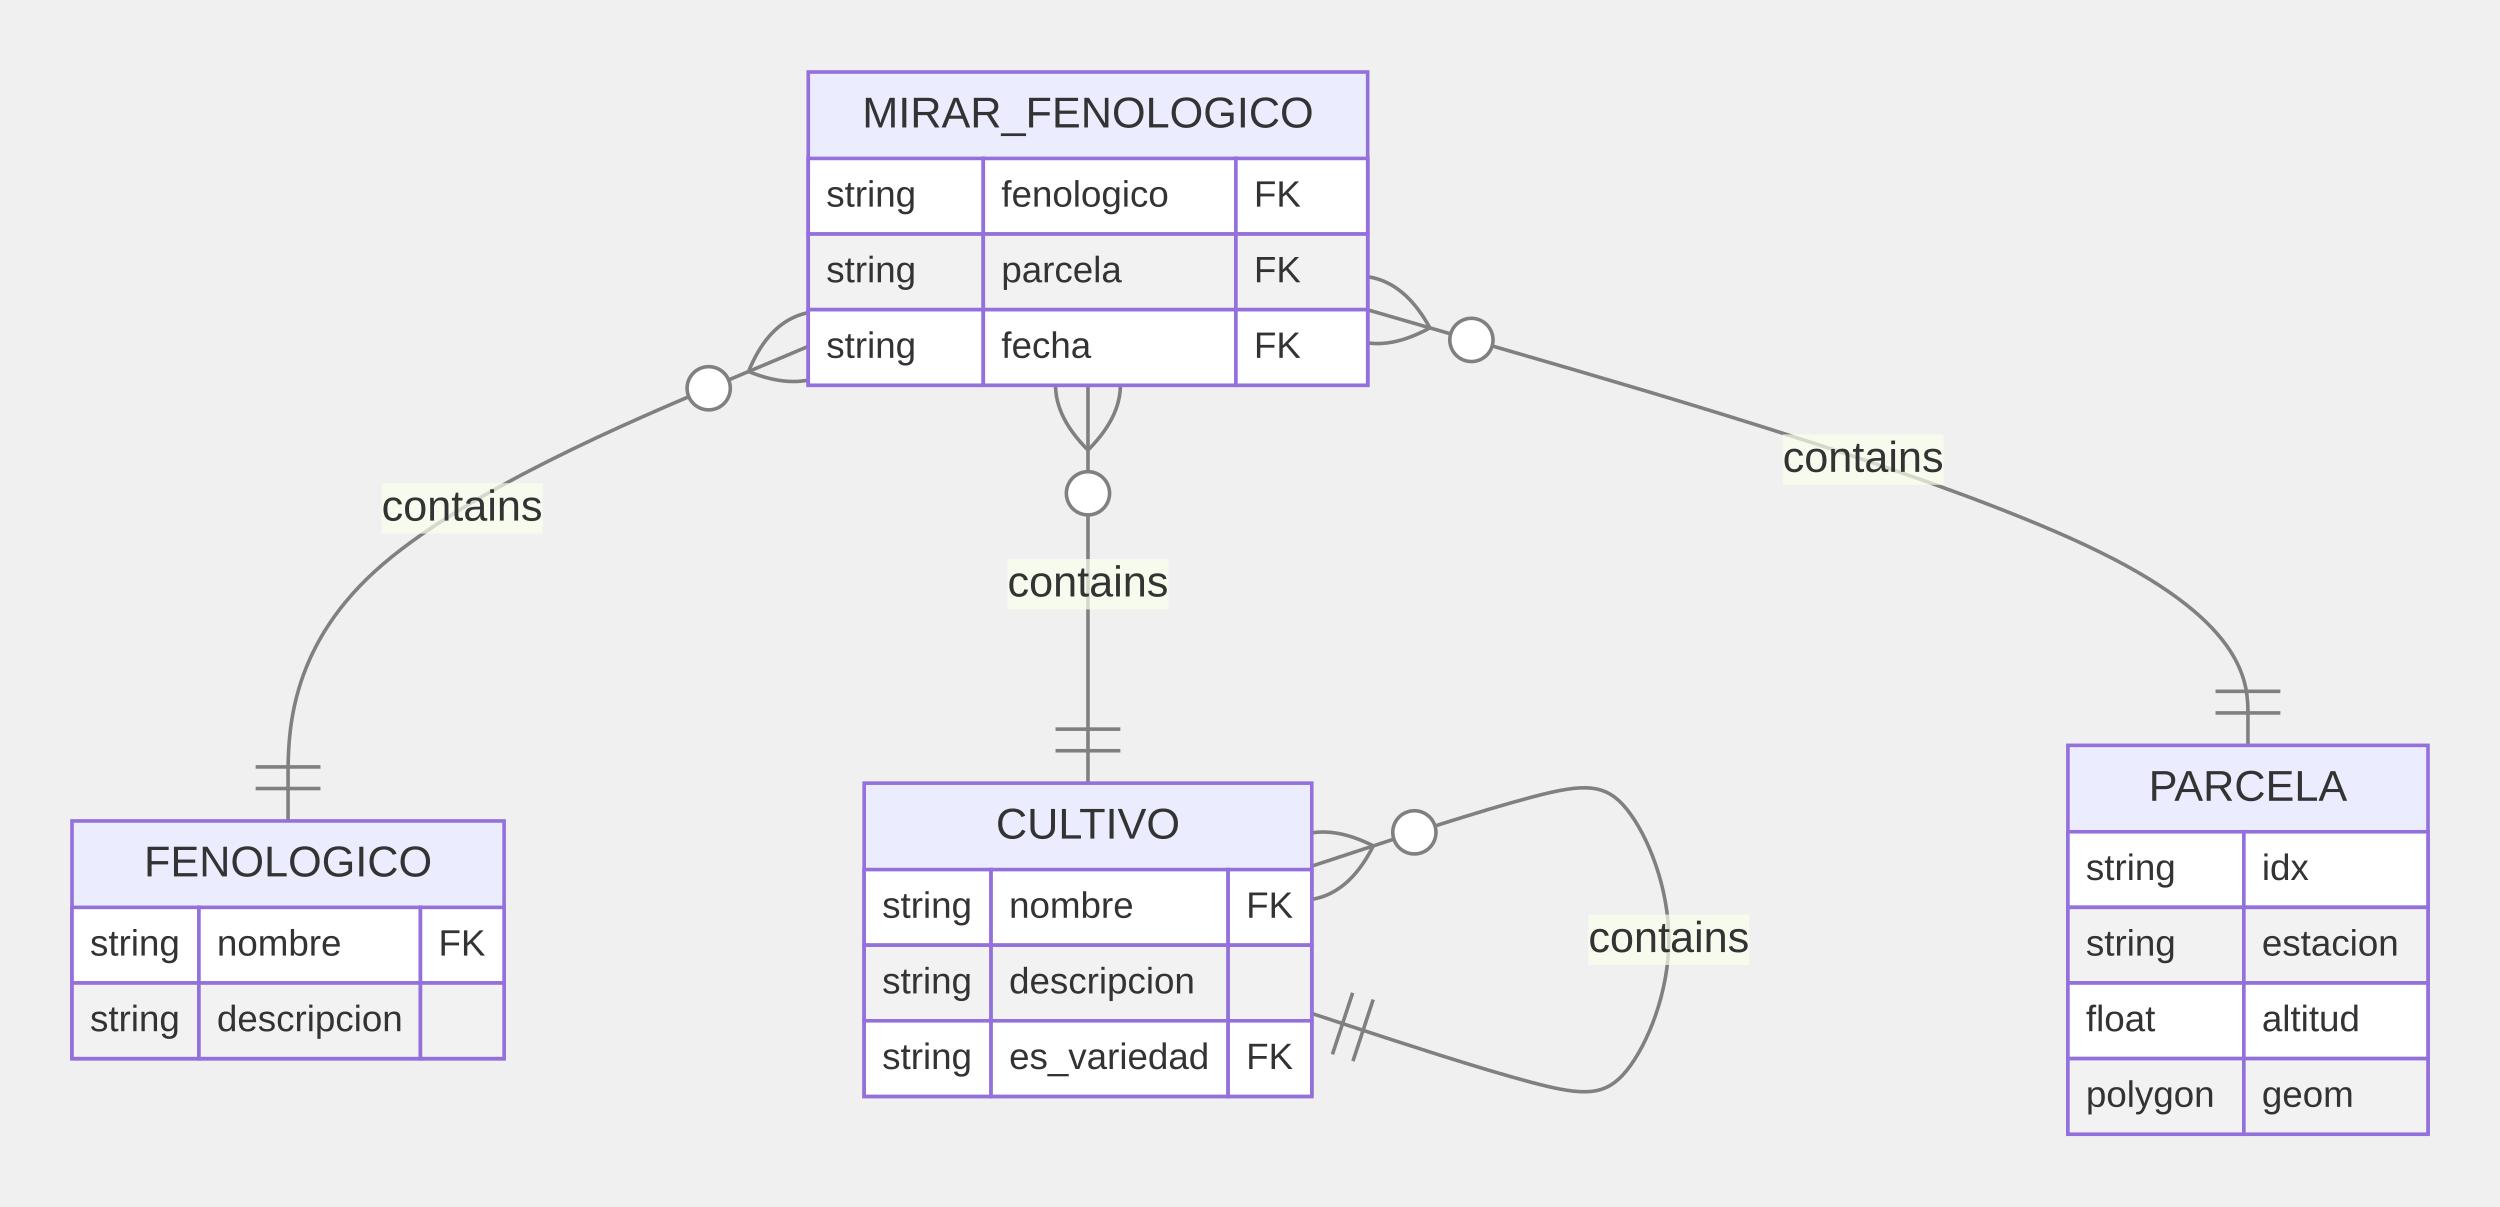
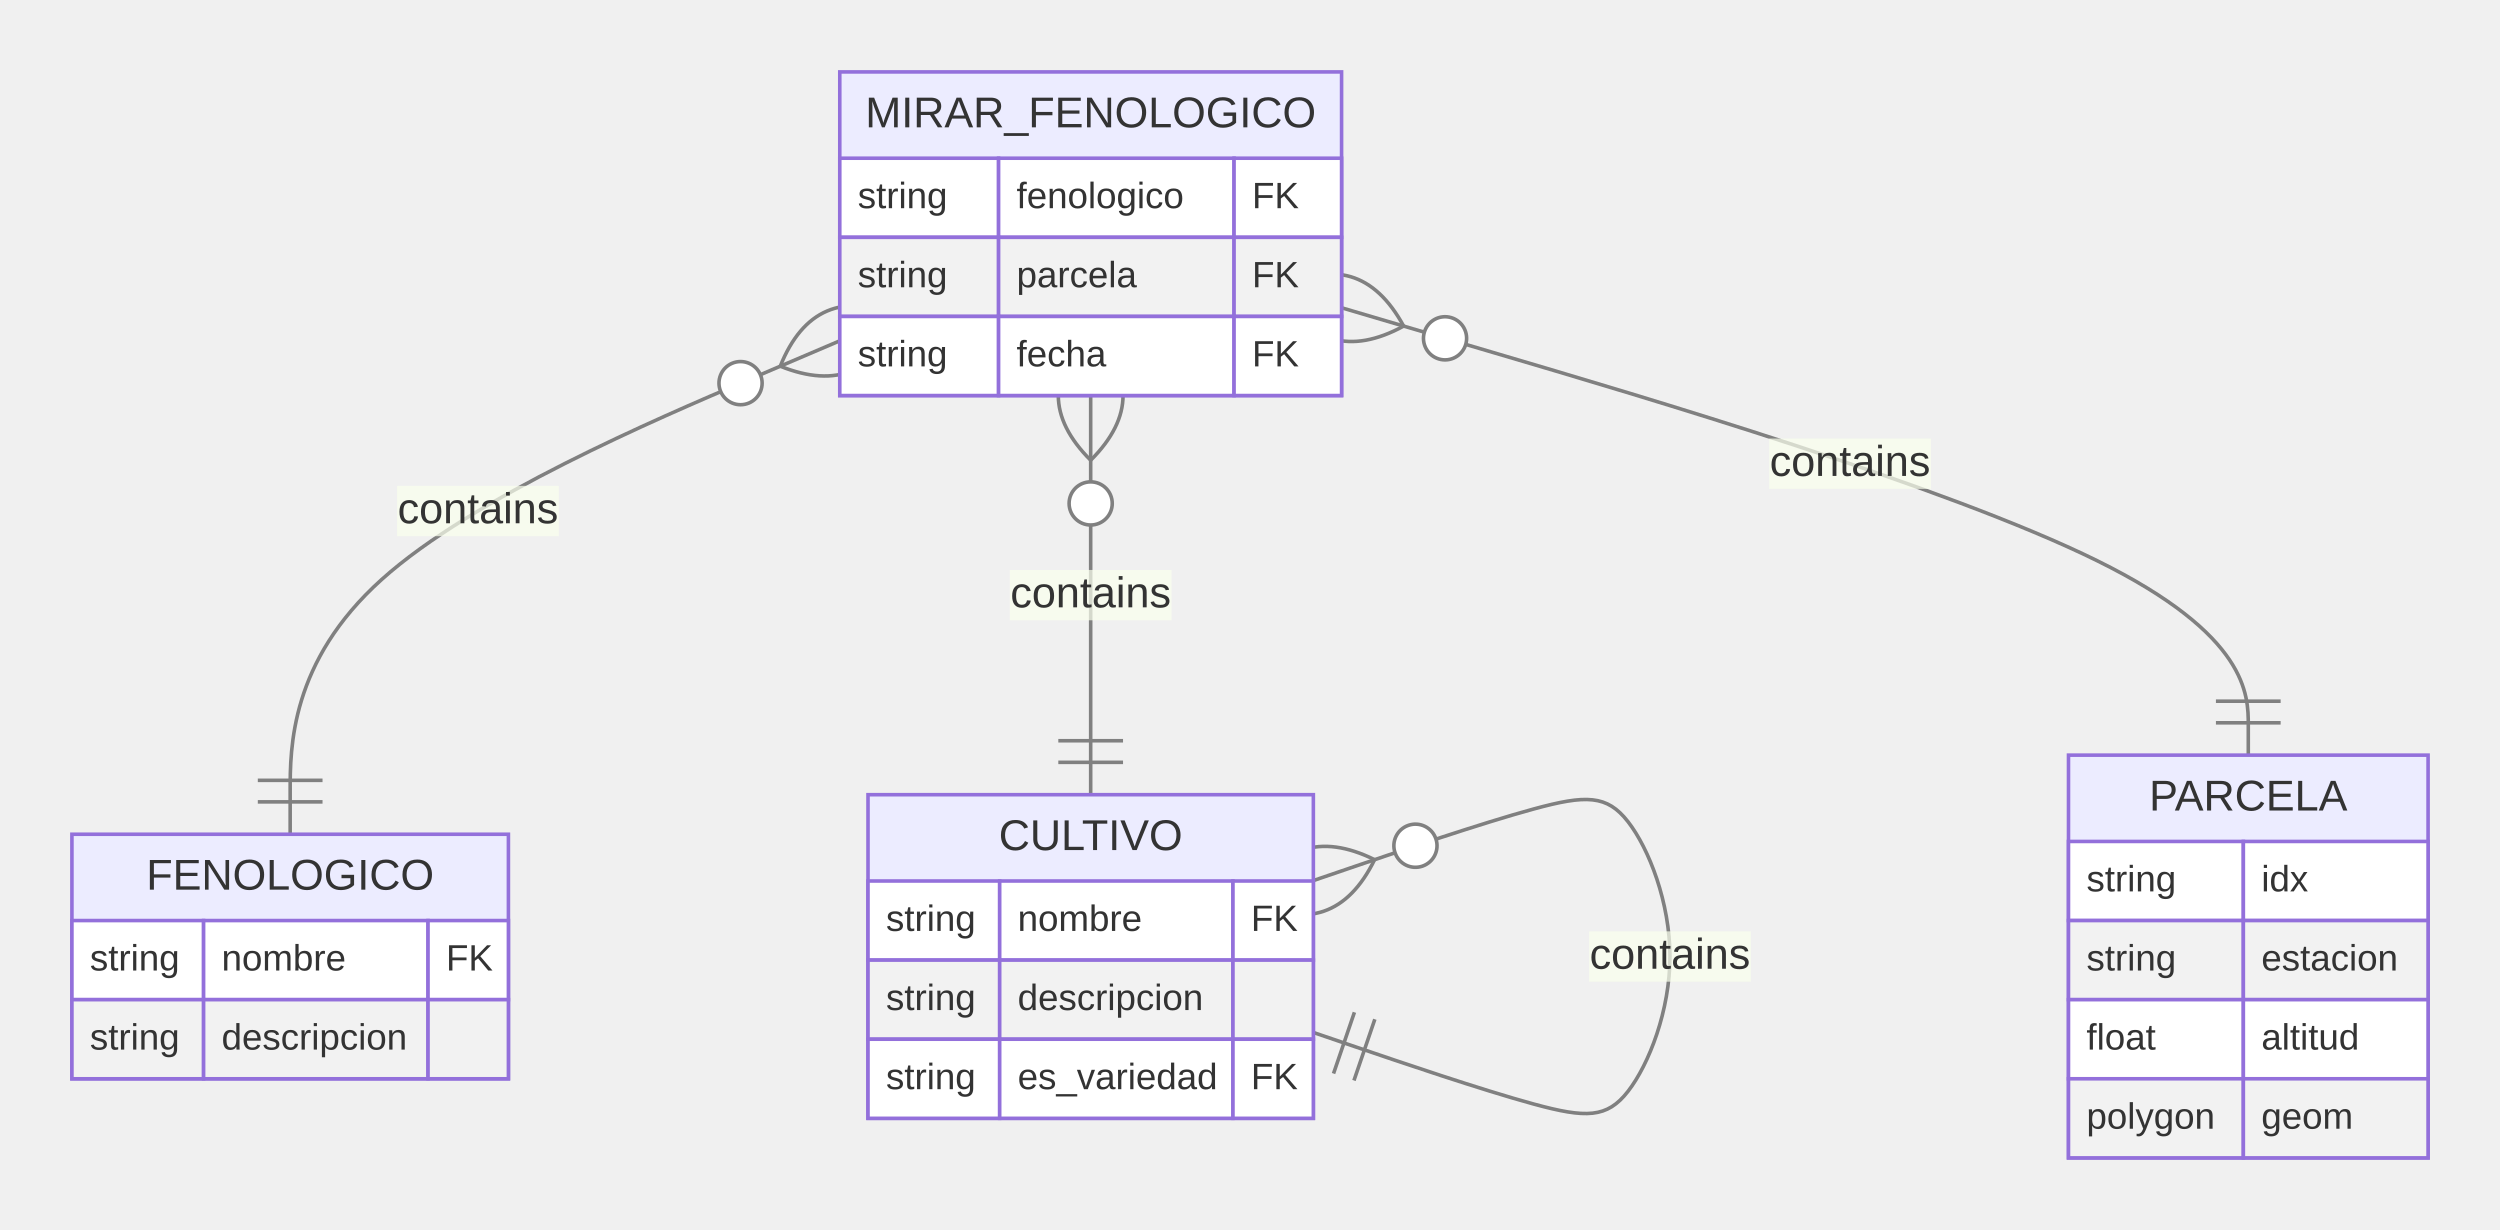
- <svg xmlns="http://www.w3.org/2000/svg" aria-roledescription="er" role="graphics-document document" viewBox="0 0 694.307 335" style="max-width: 694.307px; background-color: white;" width="100%" id="mermaid-1685974903925">
-   <style>#mermaid-1685974903925{font-family:"trebuchet ms",verdana,arial,sans-serif;font-size:16px;fill:#333;}#mermaid-1685974903925 .error-icon{fill:#552222;}#mermaid-1685974903925 .error-text{fill:#552222;stroke:#552222;}#mermaid-1685974903925 .edge-thickness-normal{stroke-width:2px;}#mermaid-1685974903925 .edge-thickness-thick{stroke-width:3.5px;}#mermaid-1685974903925 .edge-pattern-solid{stroke-dasharray:0;}#mermaid-1685974903925 .edge-pattern-dashed{stroke-dasharray:3;}#mermaid-1685974903925 .edge-pattern-dotted{stroke-dasharray:2;}#mermaid-1685974903925 .marker{fill:#333333;stroke:#333333;}#mermaid-1685974903925 .marker.cross{stroke:#333333;}#mermaid-1685974903925 svg{font-family:"trebuchet ms",verdana,arial,sans-serif;font-size:16px;}#mermaid-1685974903925 .entityBox{fill:#ECECFF;stroke:#9370DB;}#mermaid-1685974903925 .attributeBoxOdd{fill:#ffffff;stroke:#9370DB;}#mermaid-1685974903925 .attributeBoxEven{fill:#f2f2f2;stroke:#9370DB;}#mermaid-1685974903925 .relationshipLabelBox{fill:hsl(80, 100%, 96.275%);opacity:0.7;background-color:hsl(80, 100%, 96.275%);}#mermaid-1685974903925 .relationshipLabelBox rect{opacity:0.5;}#mermaid-1685974903925 .relationshipLine{stroke:#333333;}#mermaid-1685974903925 .entityTitleText{text-anchor:middle;font-size:18px;fill:#333;}#mermaid-1685974903925 :root{--mermaid-font-family:"trebuchet ms",verdana,arial,sans-serif;}</style>
+ <svg xmlns="http://www.w3.org/2000/svg" aria-roledescription="er" role="graphics-document document" viewBox="0 0 695.232 342" style="max-width: 695.232px; background-color: white;" width="100%" id="mermaid-1685972467404">
+   <style>#mermaid-1685972467404{font-family:"trebuchet ms",verdana,arial,sans-serif;font-size:16px;fill:#333;}#mermaid-1685972467404 .error-icon{fill:#552222;}#mermaid-1685972467404 .error-text{fill:#552222;stroke:#552222;}#mermaid-1685972467404 .edge-thickness-normal{stroke-width:2px;}#mermaid-1685972467404 .edge-thickness-thick{stroke-width:3.5px;}#mermaid-1685972467404 .edge-pattern-solid{stroke-dasharray:0;}#mermaid-1685972467404 .edge-pattern-dashed{stroke-dasharray:3;}#mermaid-1685972467404 .edge-pattern-dotted{stroke-dasharray:2;}#mermaid-1685972467404 .marker{fill:#333333;stroke:#333333;}#mermaid-1685972467404 .marker.cross{stroke:#333333;}#mermaid-1685972467404 svg{font-family:"trebuchet ms",verdana,arial,sans-serif;font-size:16px;}#mermaid-1685972467404 .entityBox{fill:#ECECFF;stroke:#9370DB;}#mermaid-1685972467404 .attributeBoxOdd{fill:#ffffff;stroke:#9370DB;}#mermaid-1685972467404 .attributeBoxEven{fill:#f2f2f2;stroke:#9370DB;}#mermaid-1685972467404 .relationshipLabelBox{fill:hsl(80, 100%, 96.275%);opacity:0.7;background-color:hsl(80, 100%, 96.275%);}#mermaid-1685972467404 .relationshipLabelBox rect{opacity:0.5;}#mermaid-1685972467404 .relationshipLine{stroke:#333333;}#mermaid-1685972467404 .entityTitleText{text-anchor:middle;font-size:18px;fill:#333;}#mermaid-1685972467404 :root{--mermaid-font-family:"trebuchet ms",verdana,arial,sans-serif;}</style>
  <g />
  <defs>
    <marker orient="auto" markerHeight="18" markerWidth="18" refY="9" refX="0" id="ONLY_ONE_START">
      <path d="M9,0 L9,18 M15,0 L15,18" fill="none" stroke="gray" />
    </marker>
  </defs>
  <defs>
    <marker orient="auto" markerHeight="18" markerWidth="18" refY="9" refX="18" id="ONLY_ONE_END">
      <path d="M3,0 L3,18 M9,0 L9,18" fill="none" stroke="gray" />
    </marker>
  </defs>
  <defs>
    <marker orient="auto" markerHeight="18" markerWidth="30" refY="9" refX="0" id="ZERO_OR_ONE_START">
      <circle r="6" cy="9" cx="21" fill="white" stroke="gray" />
      <path d="M9,0 L9,18" fill="none" stroke="gray" />
    </marker>
  </defs>
  <defs>
    <marker orient="auto" markerHeight="18" markerWidth="30" refY="9" refX="30" id="ZERO_OR_ONE_END">
      <circle r="6" cy="9" cx="9" fill="white" stroke="gray" />
      <path d="M21,0 L21,18" fill="none" stroke="gray" />
    </marker>
  </defs>
  <defs>
    <marker orient="auto" markerHeight="36" markerWidth="45" refY="18" refX="18" id="ONE_OR_MORE_START">
      <path d="M0,18 Q 18,0 36,18 Q 18,36 0,18 M42,9 L42,27" fill="none" stroke="gray" />
    </marker>
  </defs>
  <defs>
    <marker orient="auto" markerHeight="36" markerWidth="45" refY="18" refX="27" id="ONE_OR_MORE_END">
      <path d="M3,9 L3,27 M9,18 Q27,0 45,18 Q27,36 9,18" fill="none" stroke="gray" />
    </marker>
  </defs>
  <defs>
    <marker orient="auto" markerHeight="36" markerWidth="57" refY="18" refX="18" id="ZERO_OR_MORE_START">
      <circle r="6" cy="18" cx="48" fill="white" stroke="gray" />
      <path d="M0,18 Q18,0 36,18 Q18,36 0,18" fill="none" stroke="gray" />
    </marker>
  </defs>
  <defs>
    <marker orient="auto" markerHeight="36" markerWidth="57" refY="18" refX="39" id="ZERO_OR_MORE_END">
      <circle r="6" cy="18" cx="9" fill="white" stroke="gray" />
      <path d="M21,18 Q39,0 57,18 Q39,36 21,18" fill="none" stroke="gray" />
    </marker>
  </defs>
-   <path style="stroke: gray; fill: none;" marker-start="url(#ZERO_OR_MORE_START)" marker-end="url(#ONLY_ONE_END)" d="M364.307,240.541L375.974,236.701C387.64,232.861,410.974,225.18,425.557,221.34C440.14,217.5,445.974,217.5,451.807,224.75C457.64,232,463.474,246.5,463.474,261C463.474,275.5,457.64,290,451.807,297.25C445.974,304.5,440.14,304.5,425.557,300.66C410.974,296.82,387.64,289.139,375.974,285.299L364.307,281.459" class="er relationshipLine" />
-   <path style="stroke: gray; fill: none;" marker-start="url(#ZERO_OR_MORE_START)" marker-end="url(#ONLY_ONE_END)" d="M224.474,96.194L200.395,106.328C176.316,116.463,128.158,136.731,104.079,158.699C80,180.667,80,204.333,80,216.167L80,228" class="er relationshipLine" />
-   <path style="stroke: gray; fill: none;" marker-start="url(#ZERO_OR_MORE_START)" marker-end="url(#ONLY_ONE_END)" d="M302.153,107L302.153,115.333C302.153,123.667,302.153,140.333,302.153,158.75C302.153,177.167,302.153,197.333,302.153,207.417L302.153,217.5" class="er relationshipLine" />
-   <path style="stroke: gray; fill: none;" marker-start="url(#ZERO_OR_MORE_START)" marker-end="url(#ONLY_ONE_END)" d="M379.833,86.045L420.579,97.871C461.324,109.697,542.816,133.348,583.561,153.508C624.307,173.667,624.307,190.333,624.307,198.667L624.307,207" class="er relationshipLine" />
-   <g transform="translate(240,217.5 )" id="entity-CULTIVO-e4b9731a-f9ba-53ce-81f3-5f99d48f381b">
-     <rect height="87" width="124.307" y="0" x="0" class="er entityBox" />
-     <text style="dominant-baseline: middle; text-anchor: middle; font-size: 12px;" transform="translate(62.15346,12)" y="0" x="0" id="text-entity-CULTIVO-e4b9731a-f9ba-53ce-81f3-5f99d48f381b" class="er entityLabel">CULTIVO</text>
-     <rect height="21" width="35.246" y="24" x="0" class="er attributeBoxOdd" />
-     <text style="dominant-baseline: middle; font-size: 10.2px;" transform="translate(5,34.5)" y="0" x="0" id="text-entity-CULTIVO-e4b9731a-f9ba-53ce-81f3-5f99d48f381b-attr-1-type" class="er entityLabel">string</text>
-     <rect height="21" width="65.838" y="24" x="35.246" class="er attributeBoxOdd" />
-     <text style="dominant-baseline: middle; font-size: 10.2px;" transform="translate(40.24582,34.5)" y="0" x="0" id="text-entity-CULTIVO-e4b9731a-f9ba-53ce-81f3-5f99d48f381b-attr-1-name" class="er entityLabel">nombre</text>
-     <rect height="21" width="23.223" y="24" x="101.084" class="er attributeBoxOdd" />
-     <text style="dominant-baseline: middle; font-size: 10.2px;" transform="translate(106.084,34.5)" y="0" x="0" id="text-entity-CULTIVO-e4b9731a-f9ba-53ce-81f3-5f99d48f381b-attr-1-key" class="er entityLabel">FK</text>
-     <rect height="21" width="35.246" y="45" x="0" class="er attributeBoxEven" />
-     <text style="dominant-baseline: middle; font-size: 10.2px;" transform="translate(5,55.5)" y="0" x="0" id="text-entity-CULTIVO-e4b9731a-f9ba-53ce-81f3-5f99d48f381b-attr-2-type" class="er entityLabel">string</text>
-     <rect height="21" width="65.838" y="45" x="35.246" class="er attributeBoxEven" />
-     <text style="dominant-baseline: middle; font-size: 10.2px;" transform="translate(40.24582,55.5)" y="0" x="0" id="text-entity-CULTIVO-e4b9731a-f9ba-53ce-81f3-5f99d48f381b-attr-2-name" class="er entityLabel">descripcion</text>
-     <rect height="21" width="23.223" y="45" x="101.084" class="er attributeBoxEven" />
-     <text style="dominant-baseline: middle; font-size: 10.2px;" transform="translate(106.084,55.5)" y="0" x="0" id="text-entity-CULTIVO-e4b9731a-f9ba-53ce-81f3-5f99d48f381b-attr-2-key" class="er entityLabel" />
-     <rect height="21" width="35.246" y="66" x="0" class="er attributeBoxOdd" />
-     <text style="dominant-baseline: middle; font-size: 10.2px;" transform="translate(5,76.5)" y="0" x="0" id="text-entity-CULTIVO-e4b9731a-f9ba-53ce-81f3-5f99d48f381b-attr-3-type" class="er entityLabel">string</text>
-     <rect height="21" width="65.838" y="66" x="35.246" class="er attributeBoxOdd" />
-     <text style="dominant-baseline: middle; font-size: 10.2px;" transform="translate(40.24582,76.5)" y="0" x="0" id="text-entity-CULTIVO-e4b9731a-f9ba-53ce-81f3-5f99d48f381b-attr-3-name" class="er entityLabel">es_variedad</text>
-     <rect height="21" width="23.223" y="66" x="101.084" class="er attributeBoxOdd" />
-     <text style="dominant-baseline: middle; font-size: 10.2px;" transform="translate(106.084,76.5)" y="0" x="0" id="text-entity-CULTIVO-e4b9731a-f9ba-53ce-81f3-5f99d48f381b-attr-3-key" class="er entityLabel">FK</text>
+   <path style="stroke: gray; fill: none;" marker-start="url(#ZERO_OR_MORE_START)" marker-end="url(#ONLY_ONE_END)" d="M365.232,244.878L376.899,240.898C388.566,236.918,411.899,228.959,426.482,224.98C441.066,221,446.899,221,452.732,228.5C458.566,236,464.399,251,464.399,266C464.399,281,458.566,296,452.732,303.5C446.899,311,441.066,311,426.482,307.02C411.899,303.041,388.566,295.082,376.899,291.102L365.232,287.122" class="er relationshipLine" />
+   <path style="stroke: gray; fill: none;" marker-start="url(#ZERO_OR_MORE_START)" marker-end="url(#ONLY_ONE_END)" d="M233.536,94.775L208.062,105.646C182.588,116.517,131.641,138.258,106.167,161.129C80.693,184,80.693,208,80.693,220L80.693,232" class="er relationshipLine" />
+   <path style="stroke: gray; fill: none;" marker-start="url(#ZERO_OR_MORE_START)" marker-end="url(#ONLY_ONE_END)" d="M303.309,110L303.309,118.333C303.309,126.667,303.309,143.333,303.309,161.833C303.309,180.333,303.309,200.667,303.309,210.833L303.309,221" class="er relationshipLine" />
+   <path style="stroke: gray; fill: none;" marker-start="url(#ZERO_OR_MORE_START)" marker-end="url(#ONLY_ONE_END)" d="M373.083,85.59L415.108,97.992C457.133,110.393,541.182,135.197,583.207,155.932C625.232,176.667,625.232,193.333,625.232,201.667L625.232,210" class="er relationshipLine" />
+   <g transform="translate(241.386,221 )" id="entity-CULTIVO-e4b9731a-f9ba-53ce-81f3-5f99d48f381b">
+     <rect height="90" width="123.846" y="0" x="0" class="er entityBox" />
+     <text style="dominant-baseline: middle; text-anchor: middle; font-size: 12px;" transform="translate(61.92318,12)" y="0" x="0" id="text-entity-CULTIVO-e4b9731a-f9ba-53ce-81f3-5f99d48f381b" class="er entityLabel">CULTIVO</text>
+     <rect height="22" width="36.619" y="24" x="0" class="er attributeBoxOdd" />
+     <text style="dominant-baseline: middle; font-size: 10.2px;" transform="translate(5,35)" y="0" x="0" id="text-entity-CULTIVO-e4b9731a-f9ba-53ce-81f3-5f99d48f381b-attr-1-type" class="er entityLabel">string</text>
+     <rect height="22" width="64.873" y="24" x="36.619" class="er attributeBoxOdd" />
+     <text style="dominant-baseline: middle; font-size: 10.2px;" transform="translate(41.61909,35)" y="0" x="0" id="text-entity-CULTIVO-e4b9731a-f9ba-53ce-81f3-5f99d48f381b-attr-1-name" class="er entityLabel">nombre</text>
+     <rect height="22" width="22.354" y="24" x="101.492" class="er attributeBoxOdd" />
+     <text style="dominant-baseline: middle; font-size: 10.2px;" transform="translate(106.4924,35)" y="0" x="0" id="text-entity-CULTIVO-e4b9731a-f9ba-53ce-81f3-5f99d48f381b-attr-1-key" class="er entityLabel">FK</text>
+     <rect height="22" width="36.619" y="46" x="0" class="er attributeBoxEven" />
+     <text style="dominant-baseline: middle; font-size: 10.2px;" transform="translate(5,57)" y="0" x="0" id="text-entity-CULTIVO-e4b9731a-f9ba-53ce-81f3-5f99d48f381b-attr-2-type" class="er entityLabel">string</text>
+     <rect height="22" width="64.873" y="46" x="36.619" class="er attributeBoxEven" />
+     <text style="dominant-baseline: middle; font-size: 10.2px;" transform="translate(41.61909,57)" y="0" x="0" id="text-entity-CULTIVO-e4b9731a-f9ba-53ce-81f3-5f99d48f381b-attr-2-name" class="er entityLabel">descripcion</text>
+     <rect height="22" width="22.354" y="46" x="101.492" class="er attributeBoxEven" />
+     <text style="dominant-baseline: middle; font-size: 10.2px;" transform="translate(106.4924,57)" y="0" x="0" id="text-entity-CULTIVO-e4b9731a-f9ba-53ce-81f3-5f99d48f381b-attr-2-key" class="er entityLabel" />
+     <rect height="22" width="36.619" y="68" x="0" class="er attributeBoxOdd" />
+     <text style="dominant-baseline: middle; font-size: 10.2px;" transform="translate(5,79)" y="0" x="0" id="text-entity-CULTIVO-e4b9731a-f9ba-53ce-81f3-5f99d48f381b-attr-3-type" class="er entityLabel">string</text>
+     <rect height="22" width="64.873" y="68" x="36.619" class="er attributeBoxOdd" />
+     <text style="dominant-baseline: middle; font-size: 10.2px;" transform="translate(41.61909,79)" y="0" x="0" id="text-entity-CULTIVO-e4b9731a-f9ba-53ce-81f3-5f99d48f381b-attr-3-name" class="er entityLabel">es_variedad</text>
+     <rect height="22" width="22.354" y="68" x="101.492" class="er attributeBoxOdd" />
+     <text style="dominant-baseline: middle; font-size: 10.2px;" transform="translate(106.4924,79)" y="0" x="0" id="text-entity-CULTIVO-e4b9731a-f9ba-53ce-81f3-5f99d48f381b-attr-3-key" class="er entityLabel">FK</text>
  </g>
-   <g transform="translate(20,228 )" id="entity-FENOLOGICO-df590e33-11fa-5254-9ad3-7d383a1cd677">
-     <rect height="66" width="120" y="0" x="0" class="er entityBox" />
-     <text style="dominant-baseline: middle; text-anchor: middle; font-size: 12px;" transform="translate(60,12)" y="0" x="0" id="text-entity-FENOLOGICO-df590e33-11fa-5254-9ad3-7d383a1cd677" class="er entityLabel">FENOLOGICO</text>
-     <rect height="21" width="35.246" y="24" x="0" class="er attributeBoxOdd" />
-     <text style="dominant-baseline: middle; font-size: 10.2px;" transform="translate(5,34.5)" y="0" x="0" id="text-entity-FENOLOGICO-df590e33-11fa-5254-9ad3-7d383a1cd677-attr-1-type" class="er entityLabel">string</text>
-     <rect height="21" width="61.531" y="24" x="35.246" class="er attributeBoxOdd" />
-     <text style="dominant-baseline: middle; font-size: 10.2px;" transform="translate(40.24582,34.5)" y="0" x="0" id="text-entity-FENOLOGICO-df590e33-11fa-5254-9ad3-7d383a1cd677-attr-1-name" class="er entityLabel">nombre</text>
-     <rect height="21" width="23.223" y="24" x="96.777" class="er attributeBoxOdd" />
-     <text style="dominant-baseline: middle; font-size: 10.2px;" transform="translate(101.7771,34.5)" y="0" x="0" id="text-entity-FENOLOGICO-df590e33-11fa-5254-9ad3-7d383a1cd677-attr-1-key" class="er entityLabel">FK</text>
-     <rect height="21" width="35.246" y="45" x="0" class="er attributeBoxEven" />
-     <text style="dominant-baseline: middle; font-size: 10.2px;" transform="translate(5,55.5)" y="0" x="0" id="text-entity-FENOLOGICO-df590e33-11fa-5254-9ad3-7d383a1cd677-attr-2-type" class="er entityLabel">string</text>
-     <rect height="21" width="61.531" y="45" x="35.246" class="er attributeBoxEven" />
-     <text style="dominant-baseline: middle; font-size: 10.2px;" transform="translate(40.24582,55.5)" y="0" x="0" id="text-entity-FENOLOGICO-df590e33-11fa-5254-9ad3-7d383a1cd677-attr-2-name" class="er entityLabel">descripcion</text>
-     <rect height="21" width="23.223" y="45" x="96.777" class="er attributeBoxEven" />
-     <text style="dominant-baseline: middle; font-size: 10.2px;" transform="translate(101.7771,55.5)" y="0" x="0" id="text-entity-FENOLOGICO-df590e33-11fa-5254-9ad3-7d383a1cd677-attr-2-key" class="er entityLabel" />
+   <g transform="translate(20,232 )" id="entity-FENOLOGICO-df590e33-11fa-5254-9ad3-7d383a1cd677">
+     <rect height="68" width="121.386" y="0" x="0" class="er entityBox" />
+     <text style="dominant-baseline: middle; text-anchor: middle; font-size: 12px;" transform="translate(60.693,12)" y="0" x="0" id="text-entity-FENOLOGICO-df590e33-11fa-5254-9ad3-7d383a1cd677" class="er entityLabel">FENOLOGICO</text>
+     <rect height="22" width="36.619" y="24" x="0" class="er attributeBoxOdd" />
+     <text style="dominant-baseline: middle; font-size: 10.2px;" transform="translate(5,35)" y="0" x="0" id="text-entity-FENOLOGICO-df590e33-11fa-5254-9ad3-7d383a1cd677-attr-1-type" class="er entityLabel">string</text>
+     <rect height="22" width="62.413" y="24" x="36.619" class="er attributeBoxOdd" />
+     <text style="dominant-baseline: middle; font-size: 10.2px;" transform="translate(41.61909,35)" y="0" x="0" id="text-entity-FENOLOGICO-df590e33-11fa-5254-9ad3-7d383a1cd677-attr-1-name" class="er entityLabel">nombre</text>
+     <rect height="22" width="22.354" y="24" x="99.032" class="er attributeBoxOdd" />
+     <text style="dominant-baseline: middle; font-size: 10.2px;" transform="translate(104.032,35)" y="0" x="0" id="text-entity-FENOLOGICO-df590e33-11fa-5254-9ad3-7d383a1cd677-attr-1-key" class="er entityLabel">FK</text>
+     <rect height="22" width="36.619" y="46" x="0" class="er attributeBoxEven" />
+     <text style="dominant-baseline: middle; font-size: 10.2px;" transform="translate(5,57)" y="0" x="0" id="text-entity-FENOLOGICO-df590e33-11fa-5254-9ad3-7d383a1cd677-attr-2-type" class="er entityLabel">string</text>
+     <rect height="22" width="62.413" y="46" x="36.619" class="er attributeBoxEven" />
+     <text style="dominant-baseline: middle; font-size: 10.2px;" transform="translate(41.61909,57)" y="0" x="0" id="text-entity-FENOLOGICO-df590e33-11fa-5254-9ad3-7d383a1cd677-attr-2-name" class="er entityLabel">descripcion</text>
+     <rect height="22" width="22.354" y="46" x="99.032" class="er attributeBoxEven" />
+     <text style="dominant-baseline: middle; font-size: 10.2px;" transform="translate(104.032,57)" y="0" x="0" id="text-entity-FENOLOGICO-df590e33-11fa-5254-9ad3-7d383a1cd677-attr-2-key" class="er entityLabel" />
  </g>
-   <g transform="translate(224.4738,20 )" id="entity-MIRARFENOLOGICO-059a82cc-d1ec-505c-9e2e-c63d973e53f3">
-     <rect height="87" width="155.359" y="0" x="0" class="er entityBox" />
-     <text style="dominant-baseline: middle; text-anchor: middle; font-size: 12px;" transform="translate(77.67969,12)" y="0" x="0" id="text-entity-MIRARFENOLOGICO-059a82cc-d1ec-505c-9e2e-c63d973e53f3" class="er entityLabel">MIRAR_FENOLOGICO</text>
-     <rect height="21" width="48.616" y="24" x="0" class="er attributeBoxOdd" />
-     <text style="dominant-baseline: middle; font-size: 10.2px;" transform="translate(5,34.5)" y="0" x="0" id="text-entity-MIRARFENOLOGICO-059a82cc-d1ec-505c-9e2e-c63d973e53f3-attr-1-type" class="er entityLabel">string</text>
-     <rect height="21" width="70.15" y="24" x="48.616" class="er attributeBoxOdd" />
-     <text style="dominant-baseline: middle; font-size: 10.2px;" transform="translate(53.61608,34.5)" y="0" x="0" id="text-entity-MIRARFENOLOGICO-059a82cc-d1ec-505c-9e2e-c63d973e53f3-attr-1-name" class="er entityLabel">fenologico</text>
-     <rect height="21" width="36.593" y="24" x="118.766" class="er attributeBoxOdd" />
-     <text style="dominant-baseline: middle; font-size: 10.2px;" transform="translate(123.7662,34.5)" y="0" x="0" id="text-entity-MIRARFENOLOGICO-059a82cc-d1ec-505c-9e2e-c63d973e53f3-attr-1-key" class="er entityLabel">FK</text>
-     <rect height="21" width="48.616" y="45" x="0" class="er attributeBoxEven" />
-     <text style="dominant-baseline: middle; font-size: 10.2px;" transform="translate(5,55.5)" y="0" x="0" id="text-entity-MIRARFENOLOGICO-059a82cc-d1ec-505c-9e2e-c63d973e53f3-attr-2-type" class="er entityLabel">string</text>
-     <rect height="21" width="70.15" y="45" x="48.616" class="er attributeBoxEven" />
-     <text style="dominant-baseline: middle; font-size: 10.2px;" transform="translate(53.61608,55.5)" y="0" x="0" id="text-entity-MIRARFENOLOGICO-059a82cc-d1ec-505c-9e2e-c63d973e53f3-attr-2-name" class="er entityLabel">parcela</text>
-     <rect height="21" width="36.593" y="45" x="118.766" class="er attributeBoxEven" />
-     <text style="dominant-baseline: middle; font-size: 10.2px;" transform="translate(123.7662,55.5)" y="0" x="0" id="text-entity-MIRARFENOLOGICO-059a82cc-d1ec-505c-9e2e-c63d973e53f3-attr-2-key" class="er entityLabel">FK</text>
-     <rect height="21" width="48.616" y="66" x="0" class="er attributeBoxOdd" />
-     <text style="dominant-baseline: middle; font-size: 10.2px;" transform="translate(5,76.5)" y="0" x="0" id="text-entity-MIRARFENOLOGICO-059a82cc-d1ec-505c-9e2e-c63d973e53f3-attr-3-type" class="er entityLabel">string</text>
-     <rect height="21" width="70.15" y="66" x="48.616" class="er attributeBoxOdd" />
-     <text style="dominant-baseline: middle; font-size: 10.2px;" transform="translate(53.61608,76.5)" y="0" x="0" id="text-entity-MIRARFENOLOGICO-059a82cc-d1ec-505c-9e2e-c63d973e53f3-attr-3-name" class="er entityLabel">fecha</text>
-     <rect height="21" width="36.593" y="66" x="118.766" class="er attributeBoxOdd" />
-     <text style="dominant-baseline: middle; font-size: 10.2px;" transform="translate(123.7662,76.5)" y="0" x="0" id="text-entity-MIRARFENOLOGICO-059a82cc-d1ec-505c-9e2e-c63d973e53f3-attr-3-key" class="er entityLabel">FK</text>
+   <g transform="translate(233.5357,20 )" id="entity-MIRARFENOLOGICO-059a82cc-d1ec-505c-9e2e-c63d973e53f3">
+     <rect height="90" width="139.547" y="0" x="0" class="er entityBox" />
+     <text style="dominant-baseline: middle; text-anchor: middle; font-size: 12px;" transform="translate(69.77344,12)" y="0" x="0" id="text-entity-MIRARFENOLOGICO-059a82cc-d1ec-505c-9e2e-c63d973e53f3" class="er entityLabel">MIRAR_FENOLOGICO</text>
+     <rect height="22" width="44.164" y="24" x="0" class="er attributeBoxOdd" />
+     <text style="dominant-baseline: middle; font-size: 10.2px;" transform="translate(5,35)" y="0" x="0" id="text-entity-MIRARFENOLOGICO-059a82cc-d1ec-505c-9e2e-c63d973e53f3-attr-1-type" class="er entityLabel">string</text>
+     <rect height="22" width="65.485" y="24" x="44.164" class="er attributeBoxOdd" />
+     <text style="dominant-baseline: middle; font-size: 10.2px;" transform="translate(49.16354,35)" y="0" x="0" id="text-entity-MIRARFENOLOGICO-059a82cc-d1ec-505c-9e2e-c63d973e53f3-attr-1-name" class="er entityLabel">fenologico</text>
+     <rect height="22" width="29.898" y="24" x="109.648" class="er attributeBoxOdd" />
+     <text style="dominant-baseline: middle; font-size: 10.2px;" transform="translate(114.6484,35)" y="0" x="0" id="text-entity-MIRARFENOLOGICO-059a82cc-d1ec-505c-9e2e-c63d973e53f3-attr-1-key" class="er entityLabel">FK</text>
+     <rect height="22" width="44.164" y="46" x="0" class="er attributeBoxEven" />
+     <text style="dominant-baseline: middle; font-size: 10.2px;" transform="translate(5,57)" y="0" x="0" id="text-entity-MIRARFENOLOGICO-059a82cc-d1ec-505c-9e2e-c63d973e53f3-attr-2-type" class="er entityLabel">string</text>
+     <rect height="22" width="65.485" y="46" x="44.164" class="er attributeBoxEven" />
+     <text style="dominant-baseline: middle; font-size: 10.2px;" transform="translate(49.16354,57)" y="0" x="0" id="text-entity-MIRARFENOLOGICO-059a82cc-d1ec-505c-9e2e-c63d973e53f3-attr-2-name" class="er entityLabel">parcela</text>
+     <rect height="22" width="29.898" y="46" x="109.648" class="er attributeBoxEven" />
+     <text style="dominant-baseline: middle; font-size: 10.2px;" transform="translate(114.6484,57)" y="0" x="0" id="text-entity-MIRARFENOLOGICO-059a82cc-d1ec-505c-9e2e-c63d973e53f3-attr-2-key" class="er entityLabel">FK</text>
+     <rect height="22" width="44.164" y="68" x="0" class="er attributeBoxOdd" />
+     <text style="dominant-baseline: middle; font-size: 10.2px;" transform="translate(5,79)" y="0" x="0" id="text-entity-MIRARFENOLOGICO-059a82cc-d1ec-505c-9e2e-c63d973e53f3-attr-3-type" class="er entityLabel">string</text>
+     <rect height="22" width="65.485" y="68" x="44.164" class="er attributeBoxOdd" />
+     <text style="dominant-baseline: middle; font-size: 10.2px;" transform="translate(49.16354,79)" y="0" x="0" id="text-entity-MIRARFENOLOGICO-059a82cc-d1ec-505c-9e2e-c63d973e53f3-attr-3-name" class="er entityLabel">fecha</text>
+     <rect height="22" width="29.898" y="68" x="109.648" class="er attributeBoxOdd" />
+     <text style="dominant-baseline: middle; font-size: 10.2px;" transform="translate(114.6484,79)" y="0" x="0" id="text-entity-MIRARFENOLOGICO-059a82cc-d1ec-505c-9e2e-c63d973e53f3-attr-3-key" class="er entityLabel">FK</text>
  </g>
-   <g transform="translate(574.3069,207 )" id="entity-PARCELA-397a2d3f-8cad-5f6f-9c32-31c208451969">
-     <rect height="108" width="100" y="0" x="0" class="er entityBox" />
+   <g transform="translate(575.2324,210 )" id="entity-PARCELA-397a2d3f-8cad-5f6f-9c32-31c208451969">
+     <rect height="112" width="100" y="0" x="0" class="er entityBox" />
    <text style="dominant-baseline: middle; text-anchor: middle; font-size: 12px;" transform="translate(50,12)" y="0" x="0" id="text-entity-PARCELA-397a2d3f-8cad-5f6f-9c32-31c208451969" class="er entityLabel">PARCELA</text>
-     <rect height="21" width="48.867" y="24" x="0" class="er attributeBoxOdd" />
-     <text style="dominant-baseline: middle; font-size: 10.2px;" transform="translate(5,34.5)" y="0" x="0" id="text-entity-PARCELA-397a2d3f-8cad-5f6f-9c32-31c208451969-attr-1-type" class="er entityLabel">string</text>
-     <rect height="21" width="51.133" y="24" x="48.867" class="er attributeBoxOdd" />
-     <text style="dominant-baseline: middle; font-size: 10.2px;" transform="translate(53.86719,34.5)" y="0" x="0" id="text-entity-PARCELA-397a2d3f-8cad-5f6f-9c32-31c208451969-attr-1-name" class="er entityLabel">idx</text>
-     <rect height="21" width="48.867" y="45" x="0" class="er attributeBoxEven" />
-     <text style="dominant-baseline: middle; font-size: 10.2px;" transform="translate(5,55.5)" y="0" x="0" id="text-entity-PARCELA-397a2d3f-8cad-5f6f-9c32-31c208451969-attr-2-type" class="er entityLabel">string</text>
-     <rect height="21" width="51.133" y="45" x="48.867" class="er attributeBoxEven" />
-     <text style="dominant-baseline: middle; font-size: 10.2px;" transform="translate(53.86719,55.5)" y="0" x="0" id="text-entity-PARCELA-397a2d3f-8cad-5f6f-9c32-31c208451969-attr-2-name" class="er entityLabel">estacion</text>
-     <rect height="21" width="48.867" y="66" x="0" class="er attributeBoxOdd" />
-     <text style="dominant-baseline: middle; font-size: 10.2px;" transform="translate(5,76.5)" y="0" x="0" id="text-entity-PARCELA-397a2d3f-8cad-5f6f-9c32-31c208451969-attr-3-type" class="er entityLabel">float</text>
-     <rect height="21" width="51.133" y="66" x="48.867" class="er attributeBoxOdd" />
-     <text style="dominant-baseline: middle; font-size: 10.2px;" transform="translate(53.86719,76.5)" y="0" x="0" id="text-entity-PARCELA-397a2d3f-8cad-5f6f-9c32-31c208451969-attr-3-name" class="er entityLabel">altitud</text>
-     <rect height="21" width="48.867" y="87" x="0" class="er attributeBoxEven" />
-     <text style="dominant-baseline: middle; font-size: 10.2px;" transform="translate(5,97.5)" y="0" x="0" id="text-entity-PARCELA-397a2d3f-8cad-5f6f-9c32-31c208451969-attr-4-type" class="er entityLabel">polygon</text>
-     <rect height="21" width="51.133" y="87" x="48.867" class="er attributeBoxEven" />
-     <text style="dominant-baseline: middle; font-size: 10.2px;" transform="translate(53.86719,97.5)" y="0" x="0" id="text-entity-PARCELA-397a2d3f-8cad-5f6f-9c32-31c208451969-attr-4-name" class="er entityLabel">geom</text>
+     <rect height="22" width="48.63" y="24" x="0" class="er attributeBoxOdd" />
+     <text style="dominant-baseline: middle; font-size: 10.2px;" transform="translate(5,35)" y="0" x="0" id="text-entity-PARCELA-397a2d3f-8cad-5f6f-9c32-31c208451969-attr-1-type" class="er entityLabel">string</text>
+     <rect height="22" width="51.37" y="24" x="48.63" class="er attributeBoxOdd" />
+     <text style="dominant-baseline: middle; font-size: 10.2px;" transform="translate(53.63039,35)" y="0" x="0" id="text-entity-PARCELA-397a2d3f-8cad-5f6f-9c32-31c208451969-attr-1-name" class="er entityLabel">idx</text>
+     <rect height="22" width="48.63" y="46" x="0" class="er attributeBoxEven" />
+     <text style="dominant-baseline: middle; font-size: 10.2px;" transform="translate(5,57)" y="0" x="0" id="text-entity-PARCELA-397a2d3f-8cad-5f6f-9c32-31c208451969-attr-2-type" class="er entityLabel">string</text>
+     <rect height="22" width="51.37" y="46" x="48.63" class="er attributeBoxEven" />
+     <text style="dominant-baseline: middle; font-size: 10.2px;" transform="translate(53.63039,57)" y="0" x="0" id="text-entity-PARCELA-397a2d3f-8cad-5f6f-9c32-31c208451969-attr-2-name" class="er entityLabel">estacion</text>
+     <rect height="22" width="48.63" y="68" x="0" class="er attributeBoxOdd" />
+     <text style="dominant-baseline: middle; font-size: 10.2px;" transform="translate(5,79)" y="0" x="0" id="text-entity-PARCELA-397a2d3f-8cad-5f6f-9c32-31c208451969-attr-3-type" class="er entityLabel">float</text>
+     <rect height="22" width="51.37" y="68" x="48.63" class="er attributeBoxOdd" />
+     <text style="dominant-baseline: middle; font-size: 10.2px;" transform="translate(53.63039,79)" y="0" x="0" id="text-entity-PARCELA-397a2d3f-8cad-5f6f-9c32-31c208451969-attr-3-name" class="er entityLabel">altitud</text>
+     <rect height="22" width="48.63" y="90" x="0" class="er attributeBoxEven" />
+     <text style="dominant-baseline: middle; font-size: 10.2px;" transform="translate(5,101)" y="0" x="0" id="text-entity-PARCELA-397a2d3f-8cad-5f6f-9c32-31c208451969-attr-4-type" class="er entityLabel">polygon</text>
+     <rect height="22" width="51.37" y="90" x="48.63" class="er attributeBoxEven" />
+     <text style="dominant-baseline: middle; font-size: 10.2px;" transform="translate(53.63039,101)" y="0" x="0" id="text-entity-PARCELA-397a2d3f-8cad-5f6f-9c32-31c208451969-attr-4-name" class="er entityLabel">geom</text>
  </g>
-   <rect height="14" width="44.703" y="254" x="441.122" class="er relationshipLabelBox" />
-   <text style="text-anchor: middle; dominant-baseline: middle; font-size: 12px;" y="261" x="463.474" id="rel1" class="er relationshipLabel">contains</text>
-   <rect height="14" width="44.703" y="134.186" x="105.973" class="er relationshipLabelBox" />
-   <text style="text-anchor: middle; dominant-baseline: middle; font-size: 12px;" y="141.186" x="128.324" id="rel2" class="er relationshipLabel">contains</text>
-   <rect height="14" width="44.703" y="155.25" x="279.802" class="er relationshipLabelBox" />
-   <text style="text-anchor: middle; dominant-baseline: middle; font-size: 12px;" y="162.25" x="302.153" id="rel3" class="er relationshipLabel">contains</text>
-   <rect height="14" width="44.703" y="120.643" x="495.084" class="er relationshipLabelBox" />
-   <text style="text-anchor: middle; dominant-baseline: middle; font-size: 12px;" y="127.643" x="517.435" id="rel4" class="er relationshipLabel">contains</text>
+   <rect height="14" width="44.979" y="259" x="441.91" class="er relationshipLabelBox" />
+   <text style="text-anchor: middle; dominant-baseline: middle; font-size: 12px;" y="266" x="464.399" id="rel1" class="er relationshipLabel">contains</text>
+   <rect height="14" width="44.979" y="135.112" x="110.426" class="er relationshipLabelBox" />
+   <text style="text-anchor: middle; dominant-baseline: middle; font-size: 12px;" y="142.112" x="132.915" id="rel2" class="er relationshipLabel">contains</text>
+   <rect height="14" width="44.979" y="158.5" x="280.82" class="er relationshipLabelBox" />
+   <text style="text-anchor: middle; dominant-baseline: middle; font-size: 12px;" y="165.5" x="303.309" id="rel3" class="er relationshipLabel">contains</text>
+   <rect height="14" width="44.979" y="121.954" x="491.991" class="er relationshipLabelBox" />
+   <text style="text-anchor: middle; dominant-baseline: middle; font-size: 12px;" y="128.954" x="514.481" id="rel4" class="er relationshipLabel">contains</text>
</svg>
